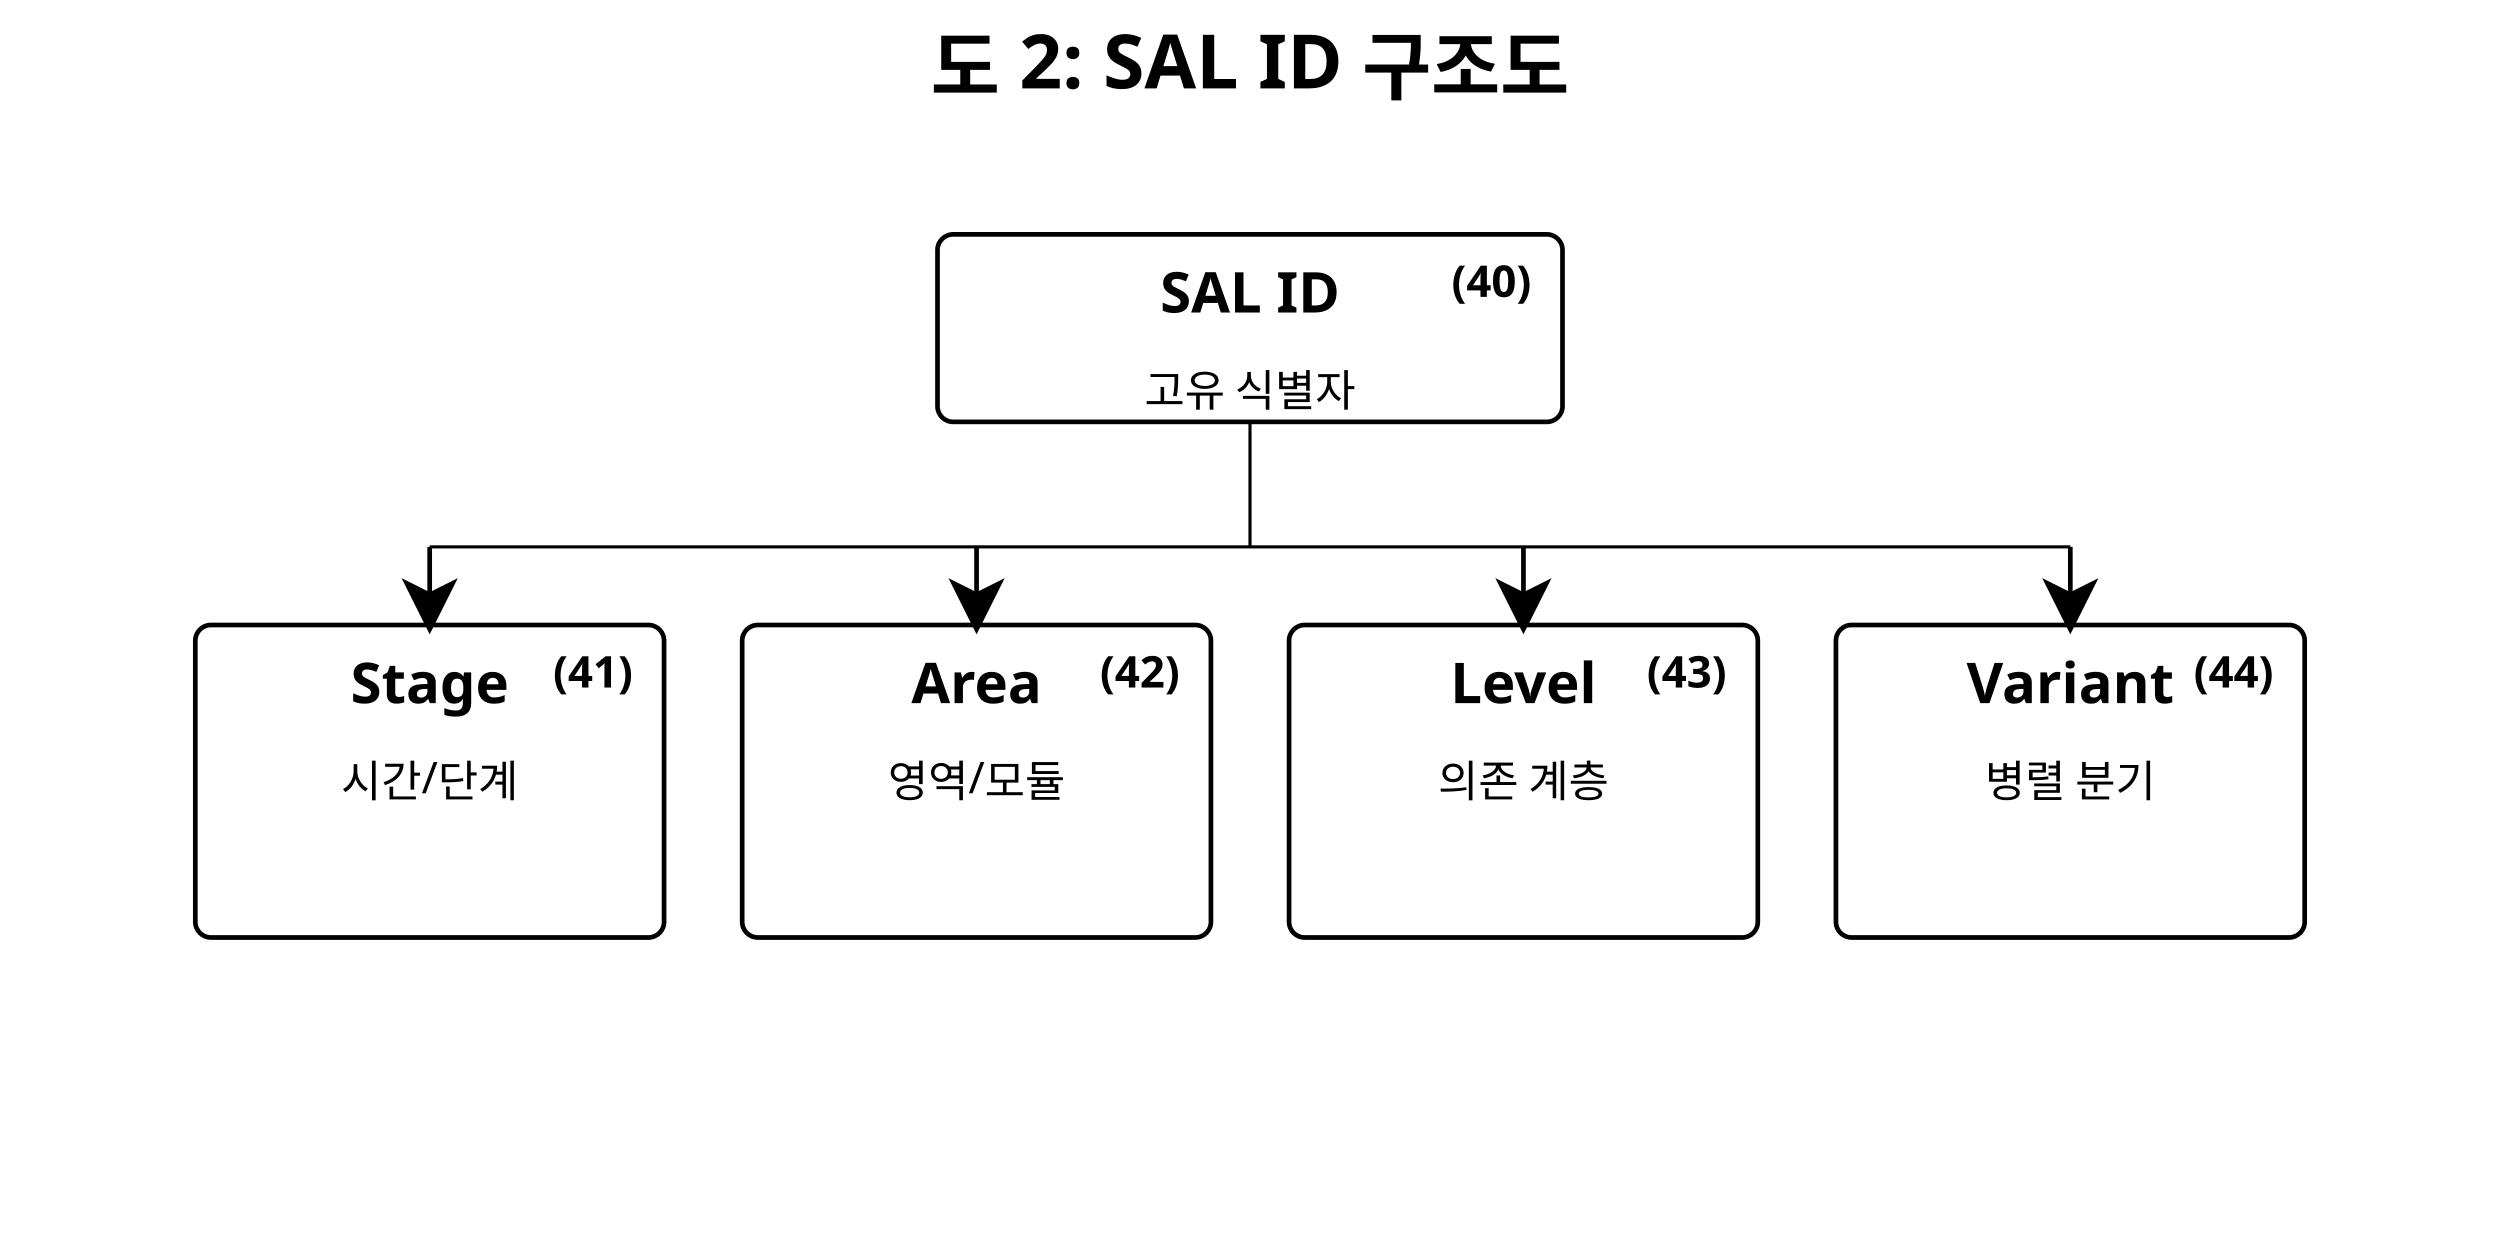
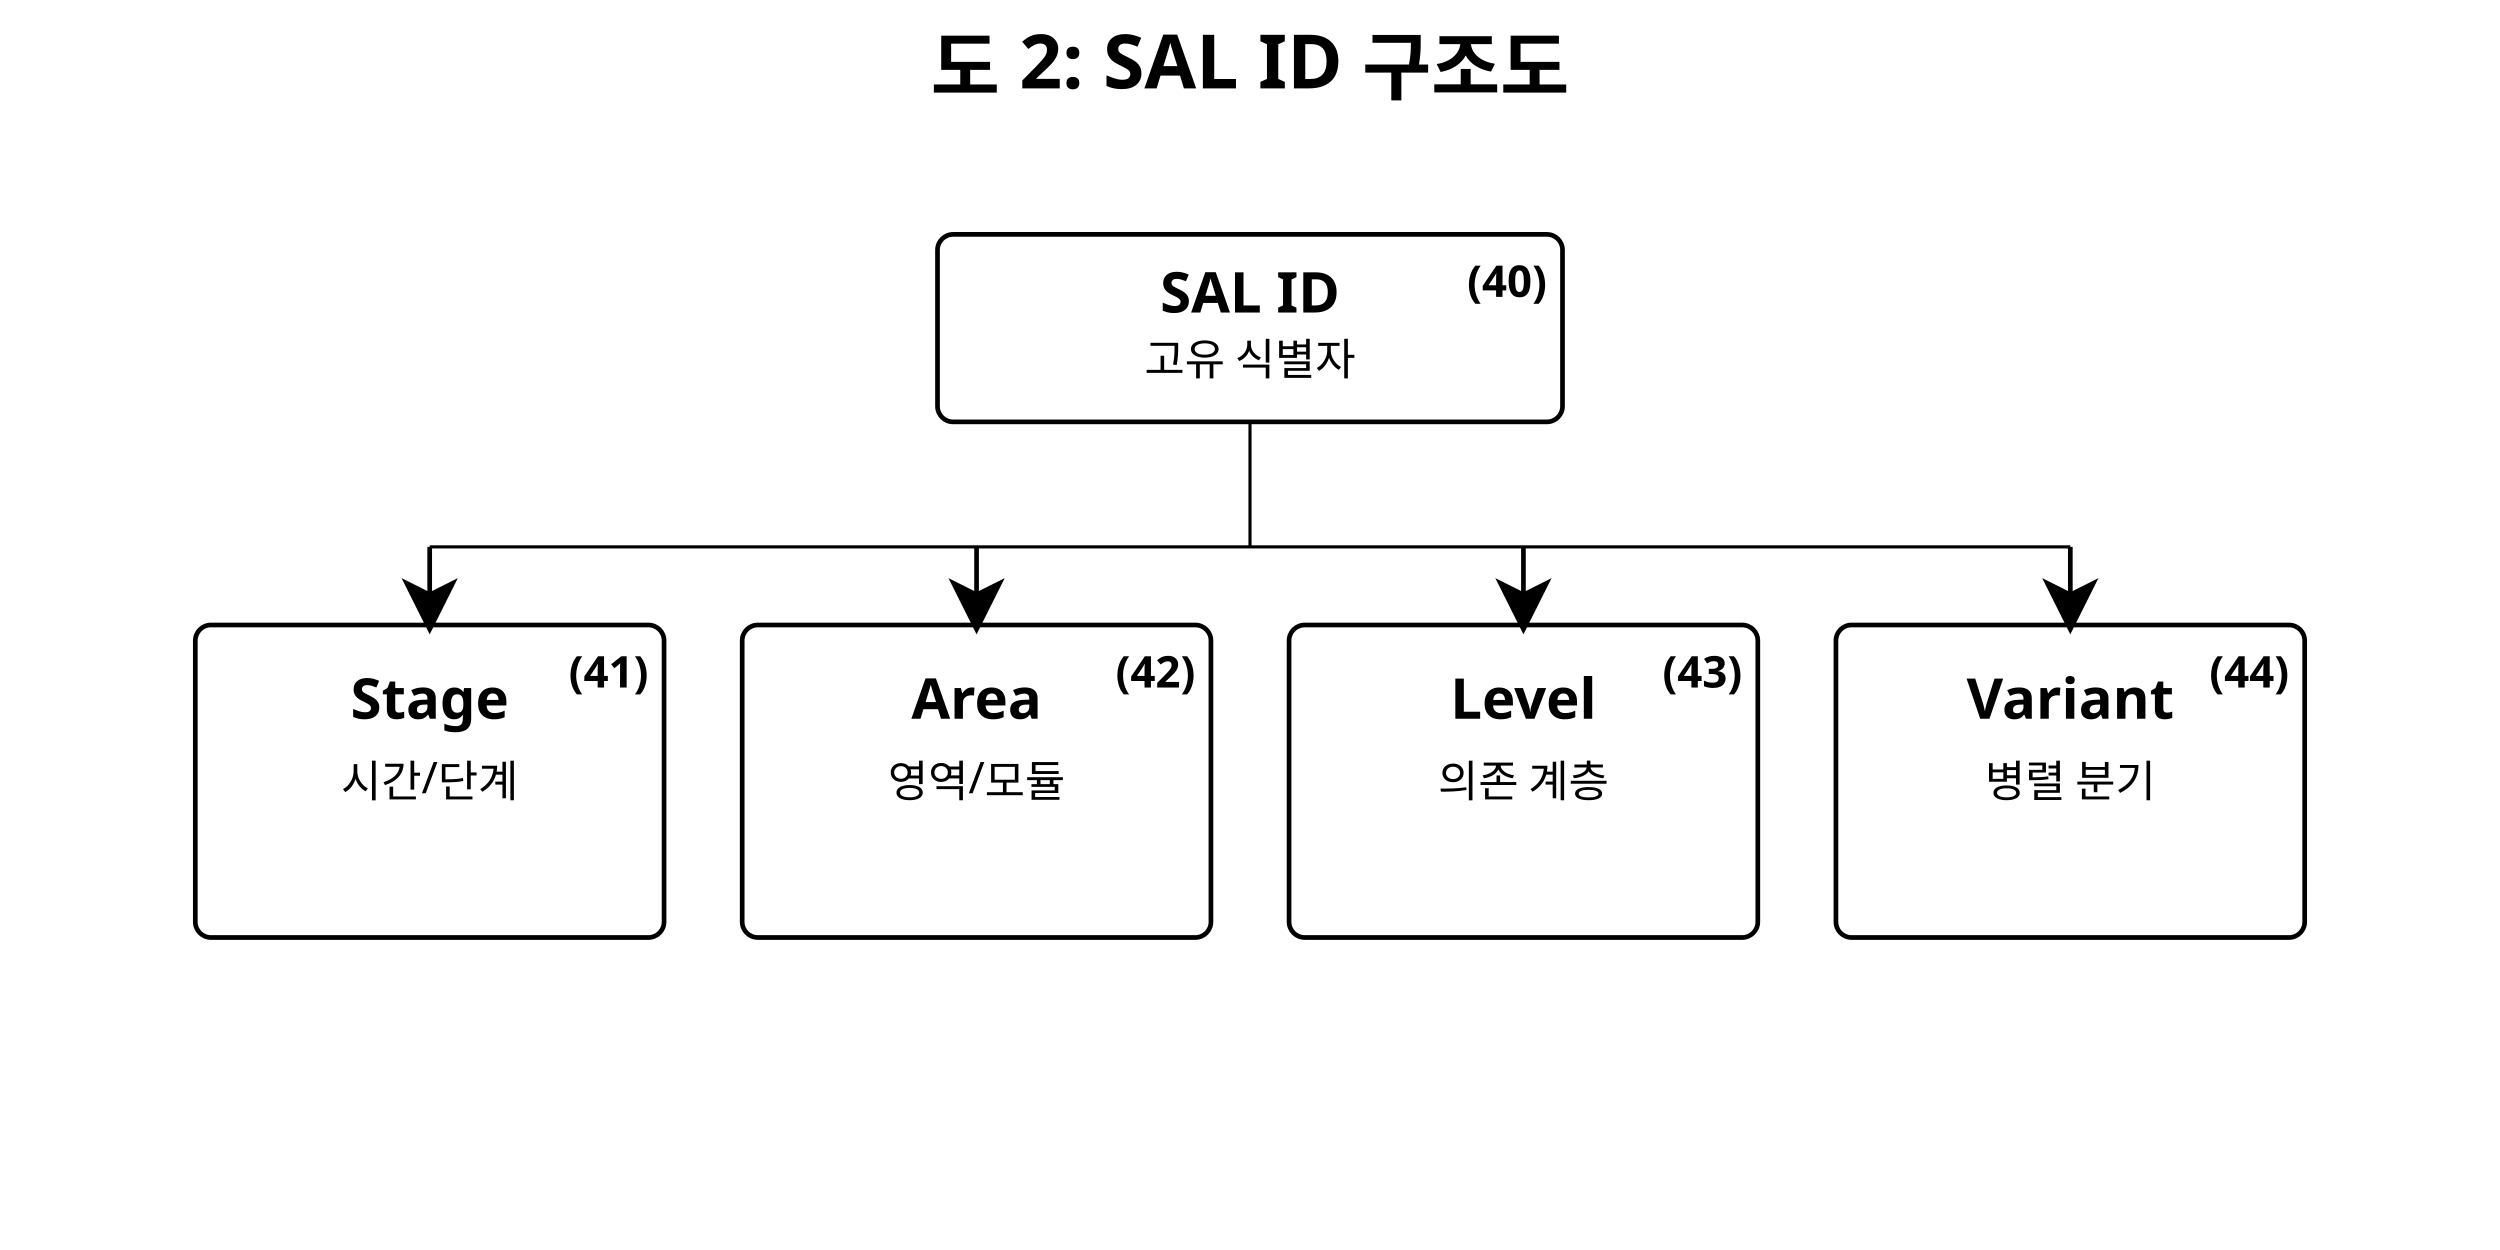
<svg xmlns="http://www.w3.org/2000/svg" width="1600" height="800" viewBox="0 0 1600 800">
  <rect width="100%" height="100%" fill="white" />
  <defs>
    <marker id="arrowhead" markerWidth="12" markerHeight="12" refX="10" refY="6" orient="auto">
      <path d="M0,0 L12,6 L0,12 L3,6 Z" fill="black" />
    </marker>
  </defs>
  <text x="800" y="60" text-anchor="middle" font-family="Malgun Gothic, AppleGothic, Dotum, sans-serif" font-size="48" font-weight="bold">도 2: SAL ID 구조도</text>
  <rect x="600" y="150" width="400" height="120" fill="white" stroke="black" stroke-width="3" rx="10" />
-   <text x="800.0" y="200" text-anchor="middle" font-family="Malgun Gothic, AppleGothic, Dotum, sans-serif" font-size="36" font-weight="bold">SAL ID</text>
-   <text x="980" y="190" text-anchor="end" font-family="Malgun Gothic, AppleGothic, Dotum, sans-serif" font-size="28" font-weight="bold">(40)</text>
-   <text x="800.0" y="260" text-anchor="middle" font-family="Malgun Gothic, AppleGothic, Dotum, sans-serif" font-size="28" font-weight="normal">고유 식별자</text>
+   <text x="800" y="200" text-anchor="middle" font-family="Malgun Gothic, AppleGothic, Dotum, sans-serif" font-size="36" font-weight="bold">SAL ID</text>
+   <text x="800" y="240" text-anchor="middle" font-family="Malgun Gothic, AppleGothic, Dotum, sans-serif" font-size="28" font-weight="normal">고유 식별자</text>
+   <text x="990" y="190" text-anchor="end" font-family="Malgun Gothic, AppleGothic, Dotum, sans-serif" font-size="28" font-weight="bold">(40)</text>
  <rect x="125" y="400" width="300" height="200" fill="white" stroke="black" stroke-width="3" rx="10" />
-   <text x="275.0" y="450" text-anchor="middle" font-family="Malgun Gothic, AppleGothic, Dotum, sans-serif" font-size="36" font-weight="bold">Stage</text>
-   <text x="405" y="440" text-anchor="end" font-family="Malgun Gothic, AppleGothic, Dotum, sans-serif" font-size="28" font-weight="bold">(41)</text>
-   <text x="275.0" y="510" text-anchor="middle" font-family="Malgun Gothic, AppleGothic, Dotum, sans-serif" font-size="28" font-weight="normal">시간/단계</text>
+   <text x="275" y="460" text-anchor="middle" font-family="Malgun Gothic, AppleGothic, Dotum, sans-serif" font-size="36" font-weight="bold">Stage</text>
+   <text x="275" y="510" text-anchor="middle" font-family="Malgun Gothic, AppleGothic, Dotum, sans-serif" font-size="28" font-weight="normal">시간/단계</text>
+   <text x="415" y="440" text-anchor="end" font-family="Malgun Gothic, AppleGothic, Dotum, sans-serif" font-size="28" font-weight="bold">(41)</text>
  <rect x="475" y="400" width="300" height="200" fill="white" stroke="black" stroke-width="3" rx="10" />
-   <text x="625.0" y="450" text-anchor="middle" font-family="Malgun Gothic, AppleGothic, Dotum, sans-serif" font-size="36" font-weight="bold">Area</text>
-   <text x="755" y="440" text-anchor="end" font-family="Malgun Gothic, AppleGothic, Dotum, sans-serif" font-size="28" font-weight="bold">(42)</text>
-   <text x="625.0" y="510" text-anchor="middle" font-family="Malgun Gothic, AppleGothic, Dotum, sans-serif" font-size="28" font-weight="normal">영역/모듈</text>
+   <text x="625" y="460" text-anchor="middle" font-family="Malgun Gothic, AppleGothic, Dotum, sans-serif" font-size="36" font-weight="bold">Area</text>
+   <text x="625" y="510" text-anchor="middle" font-family="Malgun Gothic, AppleGothic, Dotum, sans-serif" font-size="28" font-weight="normal">영역/모듈</text>
+   <text x="765" y="440" text-anchor="end" font-family="Malgun Gothic, AppleGothic, Dotum, sans-serif" font-size="28" font-weight="bold">(42)</text>
  <rect x="825" y="400" width="300" height="200" fill="white" stroke="black" stroke-width="3" rx="10" />
-   <text x="975.0" y="450" text-anchor="middle" font-family="Malgun Gothic, AppleGothic, Dotum, sans-serif" font-size="36" font-weight="bold">Level</text>
-   <text x="1105" y="440" text-anchor="end" font-family="Malgun Gothic, AppleGothic, Dotum, sans-serif" font-size="28" font-weight="bold">(43)</text>
-   <text x="975.0" y="510" text-anchor="middle" font-family="Malgun Gothic, AppleGothic, Dotum, sans-serif" font-size="28" font-weight="normal">의존 계층</text>
+   <text x="975" y="460" text-anchor="middle" font-family="Malgun Gothic, AppleGothic, Dotum, sans-serif" font-size="36" font-weight="bold">Level</text>
+   <text x="975" y="510" text-anchor="middle" font-family="Malgun Gothic, AppleGothic, Dotum, sans-serif" font-size="28" font-weight="normal">의존 계층</text>
+   <text x="1115" y="440" text-anchor="end" font-family="Malgun Gothic, AppleGothic, Dotum, sans-serif" font-size="28" font-weight="bold">(43)</text>
  <rect x="1175" y="400" width="300" height="200" fill="white" stroke="black" stroke-width="3" rx="10" />
-   <text x="1325.0" y="450" text-anchor="middle" font-family="Malgun Gothic, AppleGothic, Dotum, sans-serif" font-size="36" font-weight="bold">Variant</text>
-   <text x="1455" y="440" text-anchor="end" font-family="Malgun Gothic, AppleGothic, Dotum, sans-serif" font-size="28" font-weight="bold">(44)</text>
-   <text x="1325.0" y="510" text-anchor="middle" font-family="Malgun Gothic, AppleGothic, Dotum, sans-serif" font-size="28" font-weight="normal">병렬 분기</text>
+   <text x="1325" y="460" text-anchor="middle" font-family="Malgun Gothic, AppleGothic, Dotum, sans-serif" font-size="36" font-weight="bold">Variant</text>
+   <text x="1325" y="510" text-anchor="middle" font-family="Malgun Gothic, AppleGothic, Dotum, sans-serif" font-size="28" font-weight="normal">병렬 분기</text>
+   <text x="1465" y="440" text-anchor="end" font-family="Malgun Gothic, AppleGothic, Dotum, sans-serif" font-size="28" font-weight="bold">(44)</text>
  <path d="M 800,270 L 800,350" stroke="black" stroke-width="2" fill="none" />
  <path d="M 275.0,350 L 1325.0,350" stroke="black" stroke-width="2" fill="none" />
  <path d="M 275.0,350 L 275.0,400" stroke="black" stroke-width="3" fill="none" marker-end="url(#arrowhead)" />
  <path d="M 625.0,350 L 625.0,400" stroke="black" stroke-width="3" fill="none" marker-end="url(#arrowhead)" />
  <path d="M 975.0,350 L 975.0,400" stroke="black" stroke-width="3" fill="none" marker-end="url(#arrowhead)" />
  <path d="M 1325.0,350 L 1325.0,400" stroke="black" stroke-width="3" fill="none" marker-end="url(#arrowhead)" />
</svg>
